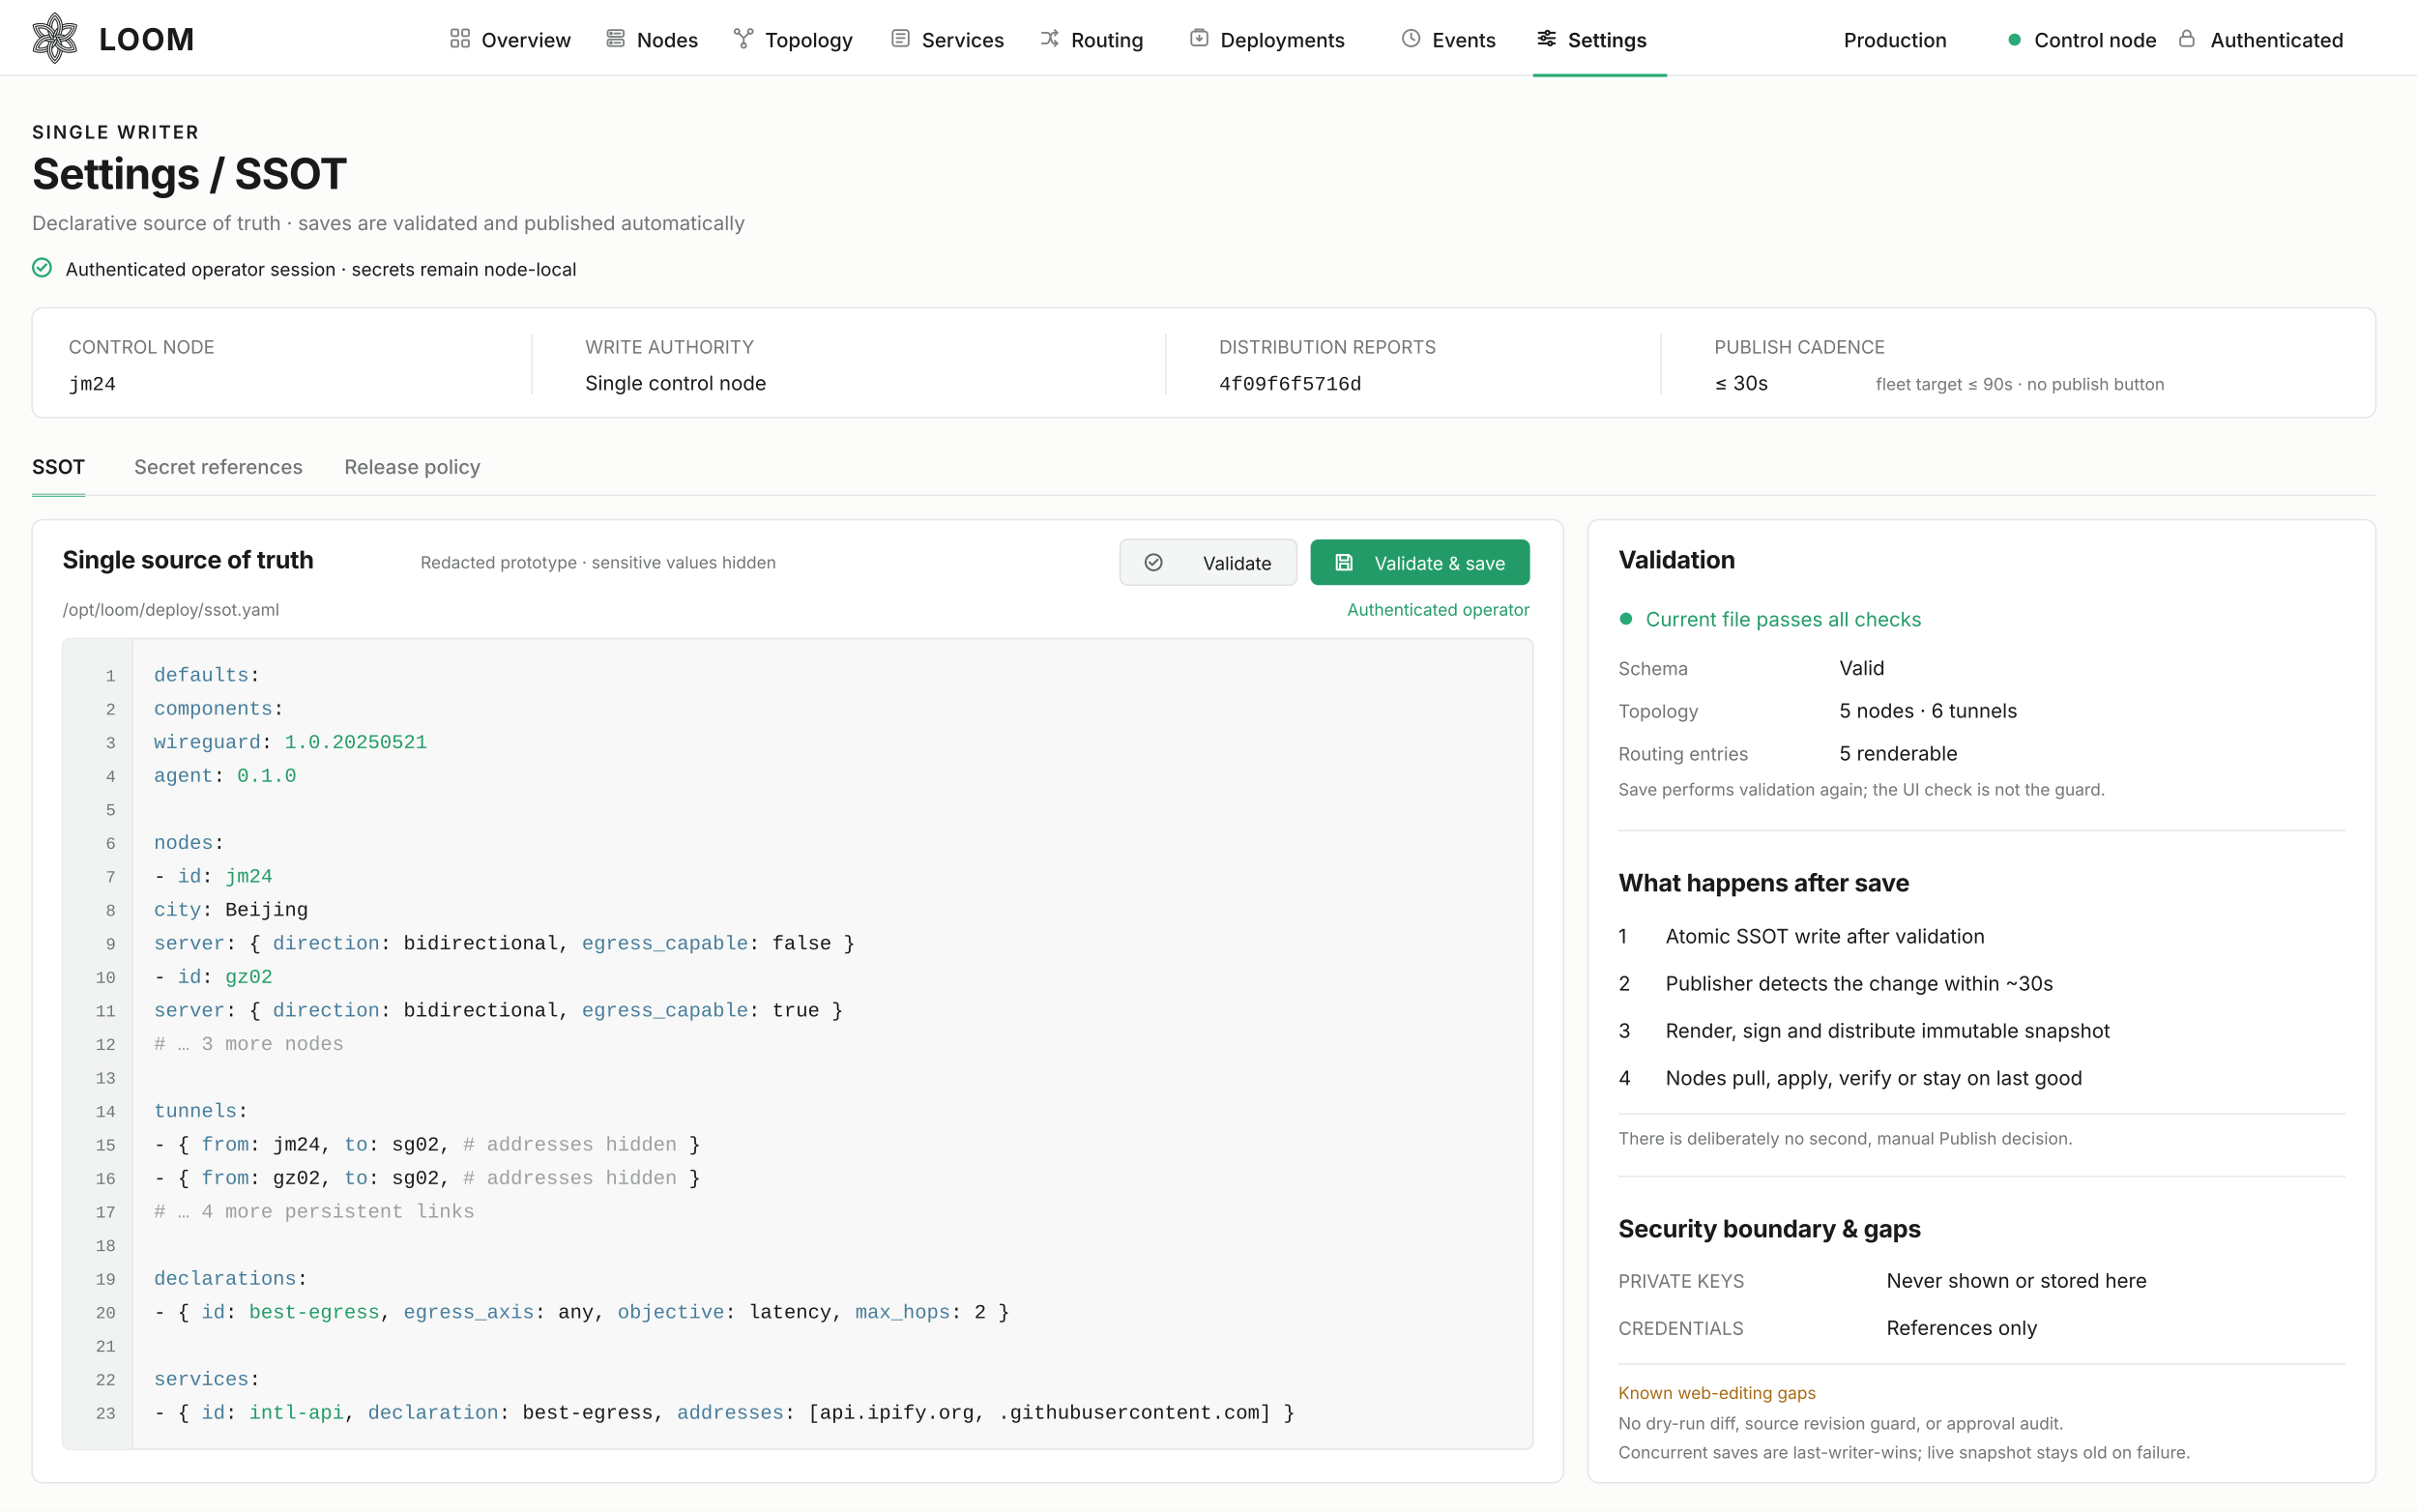
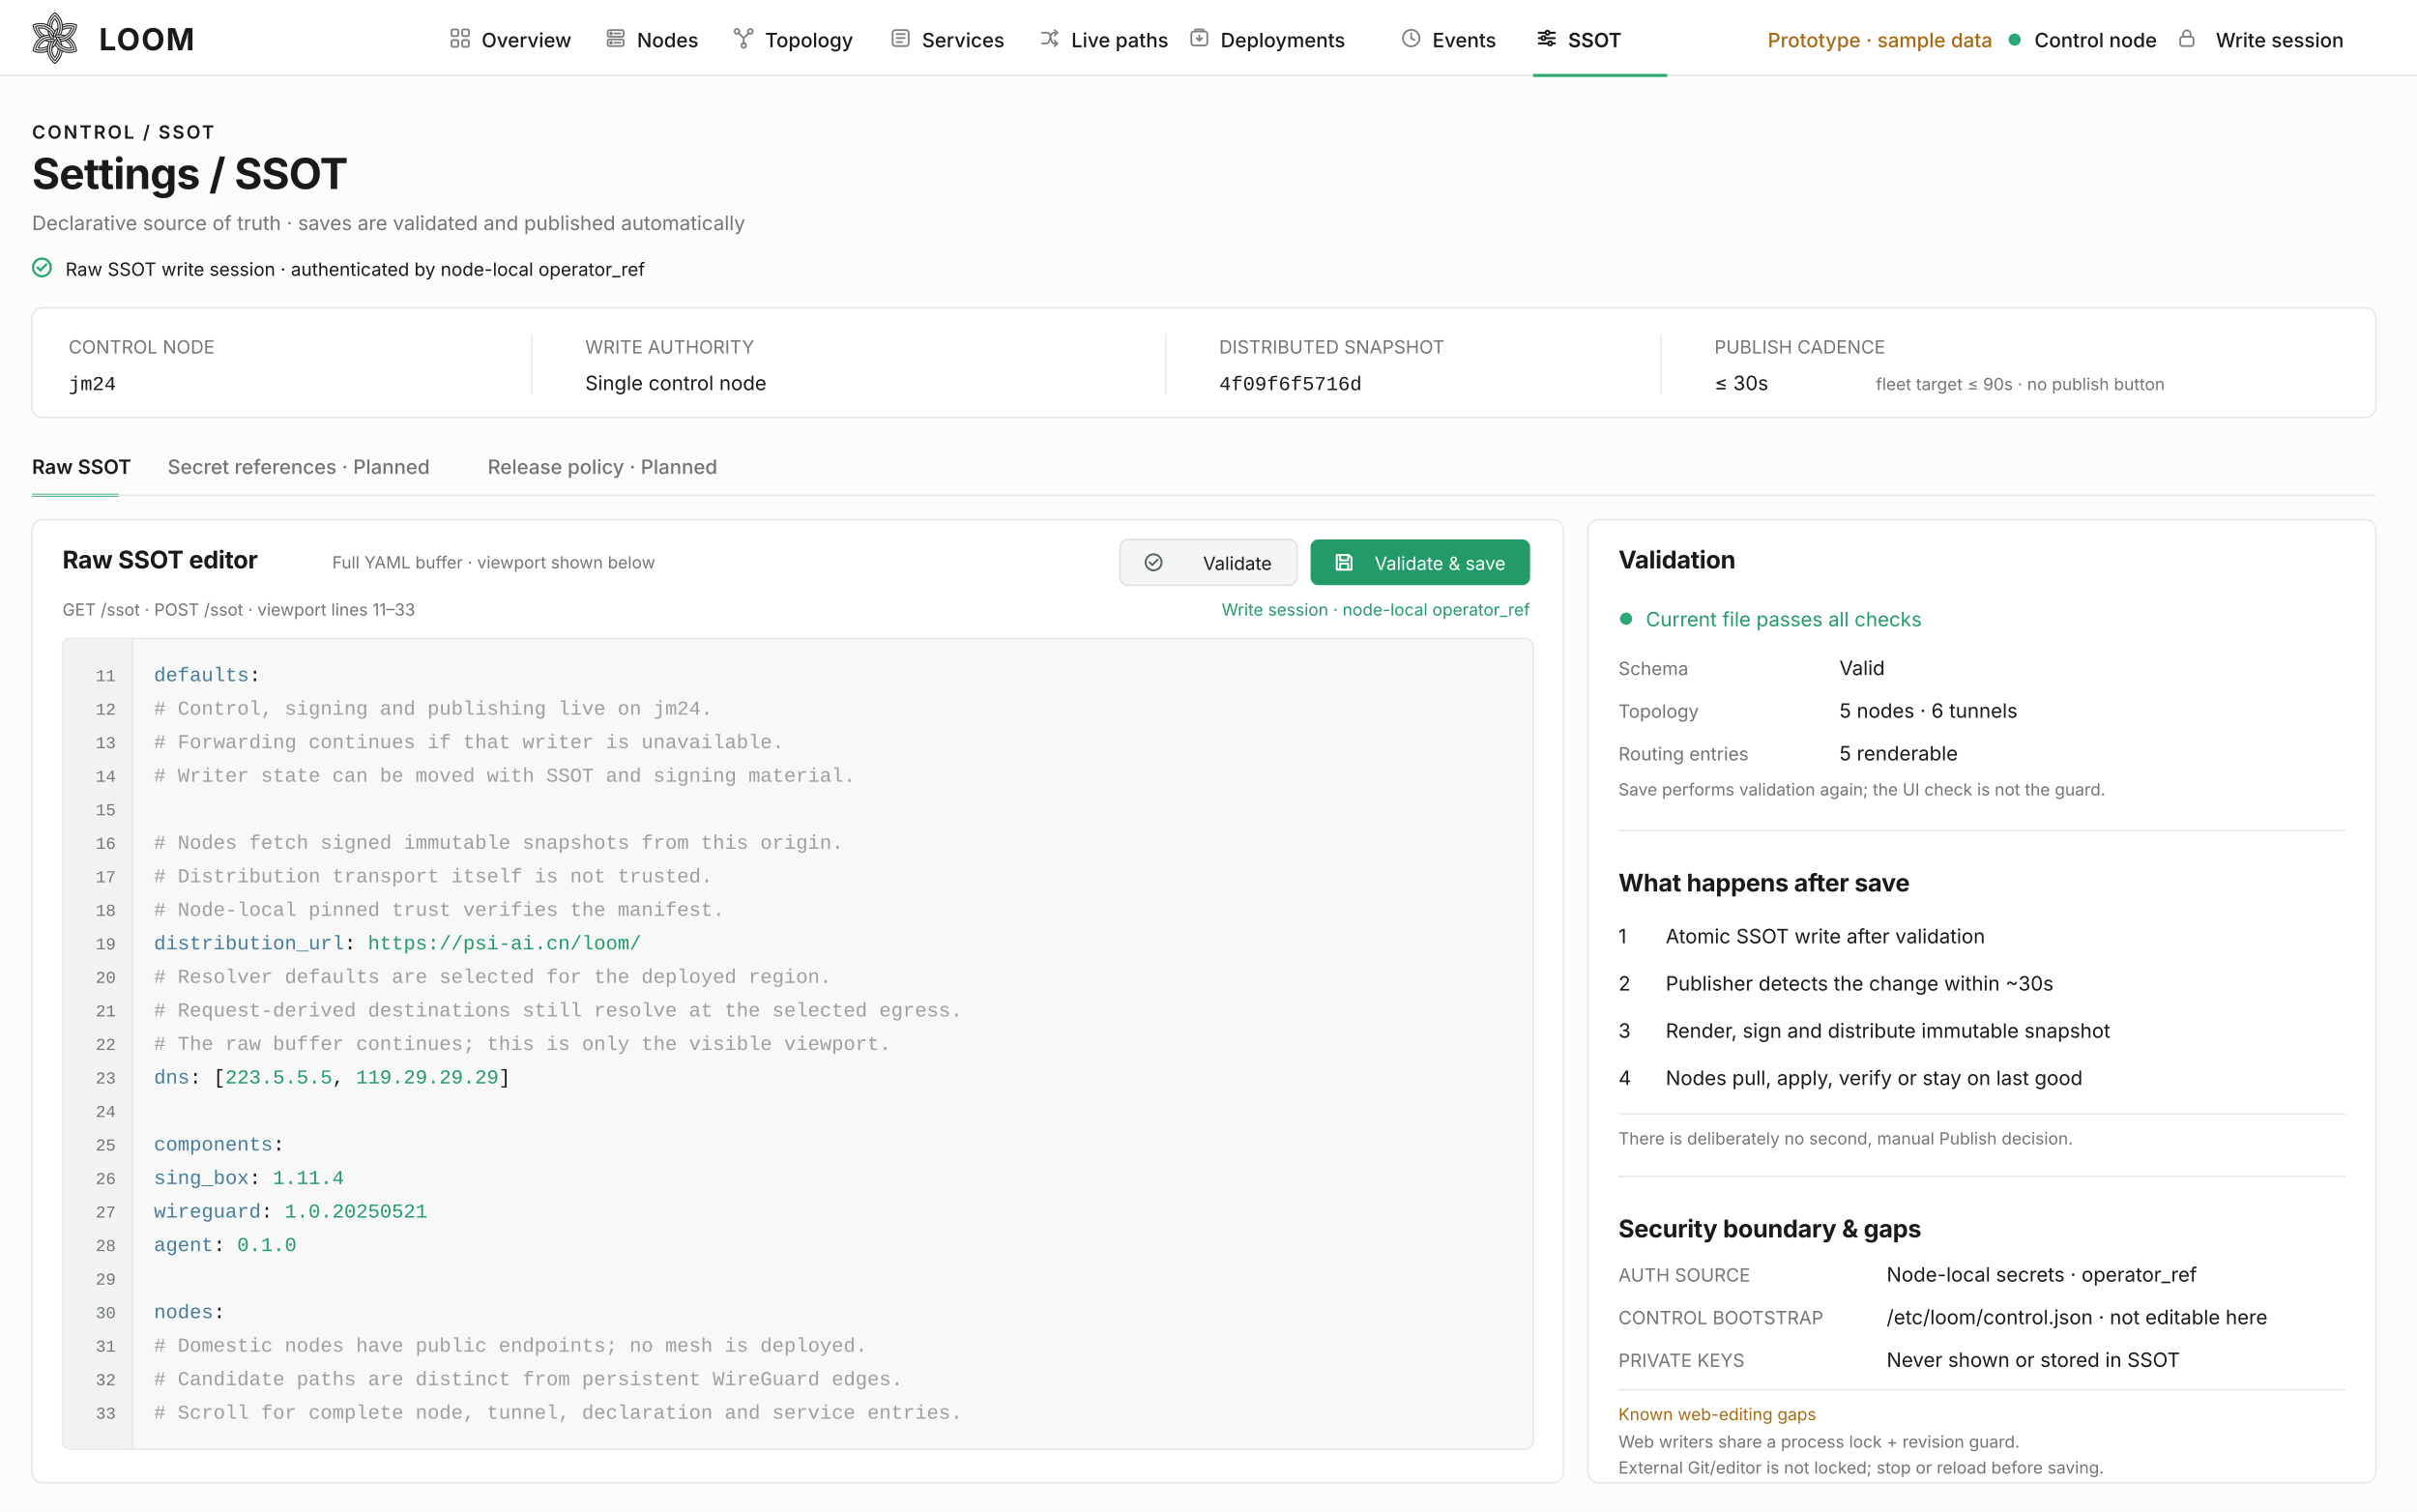
<svg xmlns="http://www.w3.org/2000/svg" width="1586" height="992" viewBox="0 0 1586 992" role="img" aria-labelledby="title description">
  <defs>
    <marker id="arrow-selected" markerWidth="7" markerHeight="7" refX="6" refY="3.5" orient="auto" markerUnits="strokeWidth">
      <path d="M0 0L7 3.5L0 7Z" fill="#2AA875" />
    </marker>
    <symbol id="icon-overview" viewBox="0 0 16 16">
      <rect x="1.5" y="1.5" width="5" height="5" rx="1" />
      <rect x="9.5" y="1.5" width="5" height="5" rx="1" />
      <rect x="1.5" y="9.5" width="5" height="5" rx="1" />
      <rect x="9.5" y="9.5" width="5" height="5" rx="1" />
    </symbol>
    <symbol id="icon-nodes" viewBox="0 0 16 16">
      <rect x="2" y="2" width="12" height="5" rx="1.4" />
      <rect x="2" y="9" width="12" height="5" rx="1.4" />
      <circle cx="4.5" cy="4.5" r=".7" />
      <circle cx="4.5" cy="11.5" r=".7" />
      <path d="M7 4.5h4.5M7 11.5h4.5" />
    </symbol>
    <symbol id="icon-topology" viewBox="0 0 16 16">
      <path d="M4.2 4.2L8 8m3.8-3.8L8 8m0 0v4.4" />
      <circle cx="3" cy="3" r="1.8" />
      <circle cx="13" cy="3" r="1.8" />
      <circle cx="8" cy="13.5" r="1.8" />
    </symbol>
    <symbol id="icon-services" viewBox="0 0 16 16">
      <rect x="2" y="2" width="12" height="12" rx="2" />
      <path d="M5 5h6M5 8h6M5 11h4" />
    </symbol>
    <symbol id="icon-traffic" viewBox="0 0 16 16">
      <path d="M2 4h4.2C9 4 8.2 12 11 12h2.5M2 12h3.5C8.4 12 7.7 4 10.7 4h2.8" />
      <path d="M11.5 2l2 2-2 2m0 4l2 2-2 2" />
    </symbol>
    <symbol id="icon-deployments" viewBox="0 0 16 16">
      <rect x="2" y="3" width="12" height="10.5" rx="2" />
      <path d="M5 3V1.5h6V3M8 6v4m-2-2 2 2 2-2" />
    </symbol>
    <symbol id="icon-events" viewBox="0 0 16 16">
      <circle cx="8" cy="8" r="6.2" />
      <path d="M8 4.5V8l2.5 1.5" />
    </symbol>
    <symbol id="icon-settings" viewBox="0 0 16 16">
      <path d="M2 4h5m3 0h4M2 8h2m3 0h7M2 12h7m3 0h2" />
      <circle cx="8.5" cy="4" r="1.5" />
      <circle cx="5.5" cy="8" r="1.5" />
      <circle cx="10.5" cy="12" r="1.5" />
    </symbol>
    <symbol id="icon-status-ok" viewBox="0 0 16 16">
      <circle cx="8" cy="8" r="6.2" />
      <path d="M5 8.1l2 2 4-4.2" />
    </symbol>
    <symbol id="icon-lock" viewBox="0 0 16 16">
      <rect x="3" y="7" width="10" height="7" rx="1.8" />
      <path d="M5.2 7V5a2.8 2.8 0 0 1 5.6 0v2" />
    </symbol>
    <symbol id="icon-refresh" viewBox="0 0 16 16">
      <path d="M13.6 5.8A6 6 0 1 0 14 9" />
      <path d="M10.8 2.7h3v3" />
    </symbol>
    <symbol id="icon-filter" viewBox="0 0 16 16">
      <path d="M2 3h12L9.5 8v4.2L6.5 14V8Z" />
    </symbol>
    <symbol id="icon-download" viewBox="0 0 16 16">
      <path d="M8 2v8m-3-3 3 3 3-3M2.5 13.5h11" />
    </symbol>
    <symbol id="icon-check" viewBox="0 0 16 16">
      <circle cx="8" cy="8" r="6" />
      <path d="M5 8l2 2 4-4" />
    </symbol>
    <symbol id="icon-save" viewBox="0 0 16 16">
      <path d="M2.5 2.5h9l2 2v9h-11Z" />
      <path d="M5 2.5v4h6v-4M5 13v-4h6v4" />
    </symbol>
    <symbol id="icon-plus" viewBox="0 0 16 16">
      <path d="M8 3v10M3 8h10" />
    </symbol>
    <symbol id="icon-search" viewBox="0 0 16 16">
      <circle cx="7" cy="7" r="4.5" />
      <path d="m10.5 10.5 3 3" />
    </symbol>
    <symbol id="icon-arrow-right" viewBox="0 0 16 16">
      <path d="M2.5 8h10M9 4.5 12.5 8 9 11.5" />
    </symbol>
    <symbol id="icon-edit" viewBox="0 0 16 16">
      <path d="M3 11.8 2.5 14l2.2-.5 8.2-8.2-1.7-1.7Z" />
      <path d="m10.3 4.5 1.7 1.7" />
    </symbol>
    <symbol id="icon-trash" viewBox="0 0 16 16">
      <path d="M3.5 4.5h9M6 4.5V2.7h4v1.8m1.5 0-.6 9h-5.8l-.6-9M6.8 7v4m2.4-4v4" />
    </symbol>
    <symbol id="icon-key" viewBox="0 0 16 16">
      <circle cx="5" cy="8" r="3" />
      <path d="M8 8h6m-2 0v2m-2-2v2" />
    </symbol>
    <symbol id="icon-copy" viewBox="0 0 16 16">
      <rect x="5" y="5" width="8" height="8" rx="1.5" />
      <path d="M3 10.5H2.5V3.5a1 1 0 0 1 1-1h7V3" />
    </symbol>
    <style>

      .ui { font-family: Inter, "Atkinson Hyperlegible Next", ui-sans-serif, system-ui, -apple-system, "Segoe UI", sans-serif; fill: #181B1A; }
      .mono { font-family: "Intel One Mono", "SFMono-Regular", Consolas, "Liberation Mono", monospace; }
      .muted { fill: #717674; }
      .faint { fill: #9BA09E; }
      .green { fill: #239B68; }
      .amber { fill: #A66A14; }
      .red { fill: #B84C4C; }
      .blue { fill: #477D9C; }
      .heading { font-size: 28px; font-weight: 700; letter-spacing: -0.45px; }
      .eyebrow { font-size: 12px; font-weight: 600; letter-spacing: 1.35px; }
      .section { font-size: 16px; font-weight: 650; letter-spacing: -0.15px; }
      .subsection { font-size: 13px; font-weight: 650; }
      .label { font-size: 13px; font-weight: 500; }
      .body { font-size: 13px; font-weight: 400; }
      .small { font-size: 12px; font-weight: 400; }
      .tiny { font-size: 11px; font-weight: 400; }
      .metric { font-size: 17px; font-weight: 650; }
      .wordmark { font-size: 20px; font-weight: 700; letter-spacing: 0.8px; }
      .nav { font-size: 13px; font-weight: 450; }
      .nav-icon { fill: none; stroke: #7D8280; stroke-width: 1.35; stroke-linecap: round; stroke-linejoin: round; }
      .nav-icon-active { fill: none; stroke: #181B1A; stroke-width: 1.5; stroke-linecap: round; stroke-linejoin: round; }
      .status-icon { fill: none; stroke: #2AA875; stroke-width: 1.6; stroke-linecap: round; stroke-linejoin: round; }
      .action-icon { fill: none; stroke: #5B6166; stroke-width: 1.45; stroke-linecap: round; stroke-linejoin: round; }
      .panel { fill: #FFFFFF; stroke: #E4E7E5; stroke-width: 1; }
      .panel-soft { fill: #F8F9F8; stroke: #E4E7E5; stroke-width: 1; }
      .rule { stroke: #E6E9E7; stroke-width: 1; }
      .rule-dark { stroke: #CBD0CD; stroke-width: 1; }
      .status-dot { fill: #2AA875; }
      .quiet-dot { fill: #72C69F; }
      .warn-dot { fill: #D79B3B; }
      .bad-dot { fill: #C65A5A; }
      .neutral-dot { fill: #A5AAA8; }
      .wg { fill: none; stroke: #A5AAA8; stroke-width: 1.25; stroke-linecap: round; }
      .candidate { fill: none; stroke: #B9BEBC; stroke-width: 1.35; stroke-dasharray: 5 6; stroke-linecap: round; }
      .selected { fill: none; stroke: #2AA875; stroke-width: 2; stroke-linecap: round; stroke-linejoin: round; marker-end: url(#arrow-selected); }
      .chip { fill: #F4F6F5; stroke: #DEE2DF; stroke-width: 1; }
      .chip-green { fill: #EEF8F3; stroke: #B9DEC9; stroke-width: 1; }
      .chip-amber { fill: #FFF8EB; stroke: #E7D3AB; stroke-width: 1; }
      .button { fill: #181B1A; }
      .button-green { fill: #239B68; }
      .button-disabled { fill: #EFF1F0; stroke: #DDE1DF; stroke-width: 1; }
      .code-bg { fill: #F7F8F7; stroke: #E4E7E5; stroke-width: 1; }
      .timeline { fill: none; stroke: #CBD0CD; stroke-width: 1.3; }
      .timeline-ok { fill: none; stroke: #2AA875; stroke-width: 1.7; }
      .stage-line { stroke: #2AA875; stroke-width: 1.5; }
      .route-dot { fill: #239B68; }
      .node-name { font-size: 14px; font-weight: 650; }

    </style>
  </defs>
  <rect width="1586" height="992" fill="#FCFCFB" />
  <rect x="0" y="0" width="1586" height="50" fill="#FFFFFF" />
  <line class="rule" x1="0" y1="49.5" x2="1586" y2="49.5" />
  <svg x="18" y="7" width="36" height="36" viewBox="127 112 1000 1000" preserveAspectRatio="xMidYMid meet" aria-label="Loom">
    <g transform="translate(0,1254) scale(1,-1)">
      <path d="M616 1108 c-67 -49 -118 -133 -129 -209 0 -6 0 -6 -14 -1 -75 27 -166 24 -239 -6 -13 -5 -14 -7 -11 -29 12 -80 53 -155 115 -211 l9 -8 -6 -5 c-61 -53 -100 -121 -114 -200 -5 -31 -5 -38 4 -42 57 -26 138 -34 203 -20 13 2 22 5 39 10 14 5 14 5 15 -2 9 -70 60 -155 121 -204 17 -15 18 -15 34 -2 47 37 87 93 107 151 7 20 16 52 16 60 0 4 1 4 12 0 72 -28 158 -27 236 3 17 6 17 7 15 27 -8 79 -49 159 -111 215 l-9 9 10 9 c61 53 105 139 114 219 2 15 1 16 -28 26 -75 25 -156 25 -227 -2 -4 -1 -8 -2 -8 -2 -1 0 -2 7 -3 15 -15 81 -60 152 -126 198 -12 9 -14 9 -25 1z M639 1084 c105 -82 142 -225 92 -356 -7 -18 -7 -17 -16 -17 -4 0 -8 1 -8 1 -1 1 1 7 4 15 32 78 30 170 -5 243 -16 35 -40 66 -68 88 -9 8 -11 8 -20 0 -47 -39 -82 -103 -93 -169 -1 -7 -2 -12 -2 -13 -1 0 -17 8 -17 9 -1 1 4 27 7 40 13 44 37 89 68 124 15 16 44 43 47 43 0 0 5 -3 11 -8z M638 1031 c77 -72 98 -200 50 -307 -3 -8 -5 -11 -7 -12 -2 -1 -17 -1 -18 0 -1 0 2 6 5 12 44 94 31 213 -31 278 -10 11 -12 10 -29 -12 -26 -36 -44 -83 -47 -128 0 -6 -1 -11 -1 -11 -1 0 -6 4 -16 11 -4 3 2 39 12 67 13 41 41 84 68 108 4 4 3 4 14 -6z M635 973 c24 -33 37 -74 40 -124 l0 -15 -10 -10 c-11 -11 -23 -25 -32 -38 -6 -8 -5 -9 -13 3 -9 13 -19 24 -30 36 l-10 10 0 13 c3 48 18 94 42 128 6 7 6 7 13 -3z M413 893 c79 -13 148 -56 193 -118 12 -17 11 -15 6 -26 -3 -6 -5 -10 -5 -10 0 0 -4 6 -9 13 -66 103 -190 147 -314 114 -20 -6 -21 -6 -14 -34 15 -60 54 -120 102 -158 9 -8 9 -7 0 -12 -9 -6 -8 -6 -18 2 -57 48 -97 120 -110 196 -2 14 -3 13 7 16 22 9 53 16 85 19 13 2 61 0 77 -2z M923 895 c30 -3 83 -16 89 -22 2 -2 -7 -43 -14 -64 -34 -100 -109 -176 -200 -203 -23 -7 -59 -13 -61 -11 -2 2 -8 16 -8 16 0 1 7 2 16 2 74 9 136 45 185 108 27 35 49 81 57 120 4 17 3 19 -13 24 -62 19 -135 15 -193 -9 -9 -4 -9 -5 -9 7 l0 10 9 3 c25 10 56 17 83 19 9 1 50 1 59 0z M400 854 c70 -9 134 -47 176 -104 7 -11 21 -34 21 -36 0 -2 -6 -24 -7 -25 0 -1 -4 5 -8 13 -38 76 -106 124 -190 134 -14 2 -49 1 -62 -1 -16 -3 -18 -5 -12 -21 14 -42 48 -88 87 -117 7 -5 13 -10 13 -10 0 -1 -17 -9 -18 -9 -5 0 -42 35 -56 52 -24 29 -46 72 -54 105 -3 11 -3 10 11 14 30 8 67 10 99 5z M926 854 c13 -1 39 -7 40 -9 2 -2 -8 -34 -17 -55 -43 -93 -125 -152 -220 -158 l-11 0 -6 9 c-3 5 -5 9 -5 9 0 1 8 1 18 1 56 0 107 23 153 69 29 29 59 79 63 104 1 10 -11 13 -53 12 -42 0 -71 -6 -107 -24 -12 -6 -11 -6 -10 5 1 4 1 9 1 10 0 3 1 3 13 8 45 19 93 26 141 19z M391 816 c30 -3 68 -16 91 -32 l6 -3 4 -15 c4 -16 10 -34 16 -47 4 -11 4 -11 -3 -11 -12 -2 -37 -6 -48 -9 -16 -4 -14 -4 -26 4 -38 25 -67 57 -86 96 -7 15 -7 16 0 17 10 1 36 1 46 0z M914 816 c3 -2 2 -5 -4 -18 -19 -39 -53 -75 -89 -97 l-8 -5 -11 3 c-15 4 -33 8 -45 9 -6 1 -11 2 -11 2 -1 0 1 7 4 14 6 17 12 36 15 48 l1 9 9 5 c27 15 55 25 85 30 10 1 51 1 54 0z M669 789 c-4 -19 -7 -27 -14 -39 -10 -18 -20 -39 -29 -64 -1 -4 -2 -5 -10 -9 -9 -5 -9 -5 -5 11 10 40 28 75 51 103 10 12 10 12 7 -2z M529 746 c14 -16 17 -20 25 -37 8 -17 22 -42 30 -54 5 -9 6 -24 1 -26 -7 -2 -13 5 -35 46 -15 28 -35 75 -35 83 0 2 7 -4 14 -12z M721 691 c25 -1 43 -3 61 -8 4 0 2 -2 -8 -5 -19 -6 -28 -7 -48 -6 -12 1 -29 1 -46 1 -36 -1 -37 -1 -33 11 2 7 1 6 24 7 12 0 23 1 26 1 2 0 13 0 24 -1z M525 681 c5 -10 5 -10 -7 -10 -120 -9 -223 -101 -248 -221 -4 -22 -4 -23 11 -28 61 -19 132 -16 192 7 5 2 9 3 10 3 0 0 0 -5 0 -10 l1 -9 -9 -4 c-62 -24 -145 -25 -216 -1 -17 5 -16 4 -14 15 15 104 74 190 160 235 34 17 63 25 108 30 8 1 7 2 12 -7z M638 655 l9 -4 0 -10 c1 -13 2 -12 -10 -19 l-9 -6 -10 6 -9 6 -1 11 0 11 9 5 c12 6 11 6 21 0z M683 651 c0 -1 6 -10 12 -21 18 -30 29 -54 39 -82 6 -19 6 -19 -4 -9 -16 16 -22 25 -30 42 -7 14 -25 48 -30 54 -2 3 -3 15 -1 16 1 2 13 1 14 0z M546 642 c3 -5 5 -9 5 -9 0 -1 -7 -1 -16 -1 -94 0 -185 -66 -216 -155 -7 -22 -6 -23 23 -27 44 -5 89 3 131 21 7 3 13 6 13 6 0 -1 -1 -5 -1 -11 l-1 -11 -11 -5 c-53 -22 -115 -26 -174 -12 -11 3 -10 3 -9 10 8 39 30 82 58 115 44 53 119 88 184 88 l9 0 5 -9z M902 622 c45 -39 79 -92 96 -151 5 -19 10 -43 10 -51 l1 -7 -14 -5 c-89 -30 -180 -22 -253 22 -40 25 -68 49 -93 83 l-7 10 4 7 c7 13 6 12 12 3 73 -104 198 -148 317 -110 12 4 13 4 8 27 -9 42 -31 88 -59 123 -8 10 -33 35 -42 41 -6 5 -6 5 2 11 9 6 8 6 18 -3z M542 610 c10 -1 27 -1 38 -1 l20 0 8 -5 c4 -2 8 -4 8 -5 0 0 -1 -2 -2 -4 l-1 -4 -43 0 c-45 1 -55 2 -81 7 -8 1 -14 3 -15 3 0 1 15 6 27 8 15 3 15 3 20 2 2 0 11 0 21 -1z M661 609 c5 -9 -53 -107 -73 -125 -3 -3 -3 0 1 14 4 17 8 26 14 37 12 18 31 52 34 60 1 2 4 5 11 10 11 7 11 7 13 4z M863 604 c48 -36 83 -90 98 -148 2 -7 3 -14 3 -14 -1 -1 -5 -3 -11 -4 -90 -23 -180 3 -247 69 -17 18 -42 51 -42 56 0 2 9 20 10 20 0 0 3 -4 5 -8 36 -66 102 -112 177 -124 12 -2 51 -2 64 0 19 4 21 5 17 17 -15 50 -55 103 -97 128 -1 1 -2 2 -2 2 0 1 17 10 19 10 0 0 3 -2 6 -4z M458 585 c12 -4 37 -9 48 -11 8 0 7 0 3 -10 -5 -13 -13 -36 -16 -49 -3 -13 -2 -12 -19 -21 -38 -19 -72 -26 -112 -25 -22 1 -23 1 -23 5 3 13 23 45 41 67 16 18 58 49 64 48 1 -1 7 -2 14 -4z M824 583 c35 -22 63 -53 81 -89 6 -12 11 -22 10 -23 -4 -3 -47 -2 -68 2 -26 5 -69 24 -82 35 0 1 -2 8 -4 17 -2 9 -6 23 -10 32 -6 19 -6 18 1 19 14 1 57 11 59 13 1 1 4 0 13 -6z M553 570 c1 -1 1 -2 -2 -7 -11 -21 -21 -55 -26 -82 -15 -86 17 -180 82 -245 20 -20 19 -20 40 0 44 45 71 101 82 165 1 6 2 11 2 11 0 1 4 -1 9 -4 l8 -4 0 -5 c-11 -74 -51 -146 -110 -198 -12 -10 -10 -10 -21 -1 -77 65 -122 167 -113 259 3 34 14 74 26 103 l4 9 9 0 c5 0 9 0 10 -1z M597 570 c0 -1 -4 -9 -8 -18 -43 -88 -35 -184 20 -258 15 -20 17 -21 27 -10 30 33 52 90 57 145 0 11 0 11 10 3 10 -7 9 -6 7 -19 -7 -62 -34 -117 -76 -161 l-7 -7 -8 8 c-51 50 -82 131 -77 200 3 35 12 70 28 103 l7 14 10 0 c5 0 10 0 10 0z M639 493 c5 -6 14 -17 22 -24 l13 -14 0 -8 c0 -44 -14 -93 -38 -130 -9 -14 -9 -14 -13 -8 -26 35 -42 84 -42 127 l0 11 12 12 c11 12 22 25 31 38 3 4 6 7 6 7 0 0 4 -5 9 -11z" fill="#252927" fill-rule="evenodd" clip-rule="evenodd" />
    </g>
  </svg>
  <text class="ui wordmark" x="65" y="33">LOOM</text>
  <g class="ui nav">
    <use href="#icon-overview" x="295" y="18" width="14" height="14" class="nav-icon" />
    <text x="316" y="31">Overview</text>
    <use href="#icon-nodes" x="397" y="18" width="14" height="14" class="nav-icon" />
    <text x="418" y="31">Nodes</text>
    <use href="#icon-topology" x="481" y="18" width="14" height="14" class="nav-icon" />
    <text x="502" y="31">Topology</text>
    <use href="#icon-services" x="584" y="18" width="14" height="14" class="nav-icon" />
    <text x="605" y="31">Services</text>
    <use href="#icon-traffic" x="682" y="18" width="14" height="14" class="nav-icon" />
-     <text x="703" y="31">Routing</text>
+     <text x="703" y="31">Live paths</text>
    <use href="#icon-deployments" x="780" y="18" width="14" height="14" class="nav-icon" />
    <text x="801" y="31">Deployments</text>
    <use href="#icon-events" x="919" y="18" width="14" height="14" class="nav-icon" />
    <text x="940" y="31">Events</text>
    <use href="#icon-settings" x="1008" y="18" width="14" height="14" class="nav-icon-active" />
-     <text x="1029" y="31" font-weight="600">Settings</text>
+     <text x="1029" y="31" font-weight="600">SSOT</text>
  </g>
  <line x1="1006" y1="49.5" x2="1094" y2="49.5" stroke="#2AA875" stroke-width="2" />
  <g class="ui nav">
-     <text x="1210" y="31">Production</text>
+     <text class="amber" x="1160" y="31">Prototype · sample data</text>
    <circle class="status-dot" cx="1322" cy="26" r="4" />
    <text x="1335" y="31">Control node</text>
    <use href="#icon-lock" x="1428" y="18" width="14" height="14" class="nav-icon" />
-     <text x="1538" y="31" text-anchor="end">Authenticated</text>
-   </g>
-   <g class="ui">
-     <text class="eyebrow" x="21" y="91">SINGLE WRITER</text>
+     <text x="1538" y="31" text-anchor="end">Write session</text>
+   </g>
+   <g class="ui">
+     <text class="eyebrow" x="21" y="91">CONTROL / SSOT</text>
    <text class="heading" x="21" y="124">Settings / SSOT</text>
    <text class="body muted" x="21" y="151">Declarative source of truth · saves are validated and published automatically</text>
    <use href="#icon-status-ok" x="20" y="168" width="15" height="15" class="status-icon" />
-     <text class="small" x="43" y="181">Authenticated operator session · secrets remain node-local</text>
+     <text class="small" x="43" y="181">Raw SSOT write session · authenticated by node-local operator_ref</text>
  </g>
  <rect class="panel" x="21" y="202" width="1538" height="72" rx="7" />
  <g class="ui">
    <text class="small muted" x="45" y="232">CONTROL NODE</text>
    <text class="body mono" x="45" y="256">jm24</text>
    <text class="small muted" x="384" y="232">WRITE AUTHORITY</text>
    <text class="body" x="384" y="256">Single control node</text>
-     <text class="small muted" x="800" y="232">DISTRIBUTION REPORTS</text>
+     <text class="small muted" x="800" y="232">DISTRIBUTED SNAPSHOT</text>
    <text class="body mono" x="800" y="256">4f09f6f5716d</text>
    <text class="small muted" x="1125" y="232">PUBLISH CADENCE</text>
    <text class="body" x="1125" y="256">≤ 30s</text>
    <text class="tiny muted" x="1231" y="256">fleet target ≤ 90s · no publish button</text>
  </g>
  <line class="rule" x1="349" y1="219" x2="349" y2="259" />
  <line class="rule" x1="765" y1="219" x2="765" y2="259" />
  <line class="rule" x1="1090" y1="219" x2="1090" y2="259" />
  <g class="ui nav">
-     <text x="21" y="311" font-weight="600">SSOT</text>
-     <text class="muted" x="88" y="311">Secret references</text>
-     <text class="muted" x="226" y="311">Release policy</text>
-   </g>
-   <line x1="21" y1="325" x2="56" y2="325" stroke="#2AA875" stroke-width="2" />
+     <text x="21" y="311" font-weight="600">Raw SSOT</text>
+     <text class="muted" x="110" y="311">Secret references · Planned</text>
+     <text class="muted" x="320" y="311">Release policy · Planned</text>
+   </g>
+   <line x1="21" y1="325" x2="78" y2="325" stroke="#2AA875" stroke-width="2" />
  <line class="rule" x1="21" y1="325" x2="1559" y2="325" />
  <rect class="panel" x="21" y="341" width="1005" height="632" rx="7" />
  <g class="ui">
-     <text class="section" x="41" y="373">Single source of truth</text>
-     <text class="tiny muted" x="276" y="373">Redacted prototype · sensitive values hidden</text>
+     <text class="section" x="41" y="373">Raw SSOT editor</text>
+     <text class="tiny muted" x="218" y="373">Full YAML buffer · viewport shown below</text>
    <rect class="chip" x="735" y="354" width="116" height="30" rx="5" />
    <use href="#icon-check" x="750" y="362" width="14" height="14" class="action-icon" />
    <text class="small" x="812" y="374" text-anchor="middle">Validate</text>
    <rect class="button-green" x="860" y="354" width="144" height="30" rx="5" />
    <use href="#icon-save" x="875" y="362" width="14" height="14" class="action-icon" style="stroke:#FFFFFF" />
    <text class="small" x="945" y="374" text-anchor="middle" fill="#FFFFFF">Validate &amp; save</text>
-     <text class="tiny muted" x="41" y="404">/opt/loom/deploy/ssot.yaml</text>
-     <text class="tiny green" x="1004" y="404" text-anchor="end">Authenticated operator</text>
+     <text class="tiny muted" x="41" y="404">GET /ssot · POST /ssot · viewport lines 11–33</text>
+     <text class="tiny green" x="1004" y="404" text-anchor="end">Write session · node-local operator_ref</text>
  </g>
  <rect class="code-bg" x="41" y="419" width="965" height="532" rx="5" />
  <rect x="41" y="419" width="46" height="532" rx="5" fill="#F1F3F2" />
  <line class="rule" x1="87" y1="419" x2="87" y2="951" />
  <g class="ui tiny mono muted" text-anchor="end">
-     <text x="76" y="447">1</text>
-     <text x="76" y="469">2</text>
-     <text x="76" y="491">3</text>
-     <text x="76" y="513">4</text>
-     <text x="76" y="535">5</text>
-     <text x="76" y="557">6</text>
-     <text x="76" y="579">7</text>
-     <text x="76" y="601">8</text>
-     <text x="76" y="623">9</text>
-     <text x="76" y="645">10</text>
-     <text x="76" y="667">11</text>
-     <text x="76" y="689">12</text>
-     <text x="76" y="711">13</text>
-     <text x="76" y="733">14</text>
-     <text x="76" y="755">15</text>
-     <text x="76" y="777">16</text>
-     <text x="76" y="799">17</text>
-     <text x="76" y="821">18</text>
-     <text x="76" y="843">19</text>
-     <text x="76" y="865">20</text>
-     <text x="76" y="887">21</text>
-     <text x="76" y="909">22</text>
-     <text x="76" y="931">23</text>
+     <text x="76" y="447">11</text>
+     <text x="76" y="469">12</text>
+     <text x="76" y="491">13</text>
+     <text x="76" y="513">14</text>
+     <text x="76" y="535">15</text>
+     <text x="76" y="557">16</text>
+     <text x="76" y="579">17</text>
+     <text x="76" y="601">18</text>
+     <text x="76" y="623">19</text>
+     <text x="76" y="645">20</text>
+     <text x="76" y="667">21</text>
+     <text x="76" y="689">22</text>
+     <text x="76" y="711">23</text>
+     <text x="76" y="733">24</text>
+     <text x="76" y="755">25</text>
+     <text x="76" y="777">26</text>
+     <text x="76" y="799">27</text>
+     <text x="76" y="821">28</text>
+     <text x="76" y="843">29</text>
+     <text x="76" y="865">30</text>
+     <text x="76" y="887">31</text>
+     <text x="76" y="909">32</text>
+     <text x="76" y="931">33</text>
  </g>
  <g class="ui body mono">
    <text x="101" y="447">
      <tspan class="blue">defaults</tspan>:</text>
    <text x="101" y="469">
-       <tspan class="blue">components</tspan>:</text>
+       <tspan class="faint"># Control, signing and publishing live on jm24.</tspan>
+     </text>
    <text x="101" y="491">
-       <tspan class="blue">wireguard</tspan>: <tspan class="green">1.0.20250521</tspan>
+       <tspan class="faint"># Forwarding continues if that writer is unavailable.</tspan>
    </text>
    <text x="101" y="513">
-       <tspan class="blue">agent</tspan>: <tspan class="green">0.1.0</tspan>
+       <tspan class="faint"># Writer state can be moved with SSOT and signing material.</tspan>
    </text>
    <text x="101" y="535"> </text>
    <text x="101" y="557">
+       <tspan class="faint"># Nodes fetch signed immutable snapshots from this origin.</tspan>
+     </text>
+     <text x="101" y="579">
+       <tspan class="faint"># Distribution transport itself is not trusted.</tspan>
+     </text>
+     <text x="101" y="601">
+       <tspan class="faint"># Node-local pinned trust verifies the manifest.</tspan>
+     </text>
+     <text x="101" y="623">
+       <tspan class="blue">distribution_url</tspan>: <tspan class="green">https://psi-ai.cn/loom/</tspan>
+     </text>
+     <text x="101" y="645">
+       <tspan class="faint"># Resolver defaults are selected for the deployed region.</tspan>
+     </text>
+     <text x="101" y="667">
+       <tspan class="faint"># Request-derived destinations still resolve at the selected egress.</tspan>
+     </text>
+     <text x="101" y="689">
+       <tspan class="faint"># The raw buffer continues; this is only the visible viewport.</tspan>
+     </text>
+     <text x="101" y="711">
+       <tspan class="blue">dns</tspan>: [<tspan class="green">223.5.5.5</tspan>, <tspan class="green">119.29.29.29</tspan>]</text>
+     <text x="101" y="733"> </text>
+     <text x="101" y="755">
+       <tspan class="blue">components</tspan>:</text>
+     <text x="101" y="777">
+       <tspan class="blue">sing_box</tspan>: <tspan class="green">1.11.4</tspan>
+     </text>
+     <text x="101" y="799">
+       <tspan class="blue">wireguard</tspan>: <tspan class="green">1.0.20250521</tspan>
+     </text>
+     <text x="101" y="821">
+       <tspan class="blue">agent</tspan>: <tspan class="green">0.1.0</tspan>
+     </text>
+     <text x="101" y="843"> </text>
+     <text x="101" y="865">
      <tspan class="blue">nodes</tspan>:</text>
-     <text x="101" y="579">  - <tspan class="blue">id</tspan>: <tspan class="green">jm24</tspan>
-     </text>
-     <text x="101" y="601">
-       <tspan class="blue">city</tspan>: Beijing</text>
-     <text x="101" y="623">
-       <tspan class="blue">server</tspan>: { <tspan class="blue">direction</tspan>: bidirectional, <tspan class="blue">egress_capable</tspan>: false }</text>
-     <text x="101" y="645">  - <tspan class="blue">id</tspan>: <tspan class="green">gz02</tspan>
-     </text>
-     <text x="101" y="667">
-       <tspan class="blue">server</tspan>: { <tspan class="blue">direction</tspan>: bidirectional, <tspan class="blue">egress_capable</tspan>: true }</text>
-     <text x="101" y="689">
-       <tspan class="faint"># … 3 more nodes</tspan>
-     </text>
-     <text x="101" y="711"> </text>
-     <text x="101" y="733">
-       <tspan class="blue">tunnels</tspan>:</text>
-     <text x="101" y="755">  - { <tspan class="blue">from</tspan>: jm24, <tspan class="blue">to</tspan>: sg02, <tspan class="faint"># addresses hidden</tspan> }</text>
-     <text x="101" y="777">  - { <tspan class="blue">from</tspan>: gz02, <tspan class="blue">to</tspan>: sg02, <tspan class="faint"># addresses hidden</tspan> }</text>
-     <text x="101" y="799">
-       <tspan class="faint"># … 4 more persistent links</tspan>
-     </text>
-     <text x="101" y="821"> </text>
-     <text x="101" y="843">
-       <tspan class="blue">declarations</tspan>:</text>
-     <text x="101" y="865">  - { <tspan class="blue">id</tspan>: <tspan class="green">best-egress</tspan>, <tspan class="blue">egress_axis</tspan>: any, <tspan class="blue">objective</tspan>: latency, <tspan class="blue">max_hops</tspan>: 2 }</text>
-     <text x="101" y="887"> </text>
+     <text x="101" y="887">
+       <tspan class="faint"># Domestic nodes have public endpoints; no mesh is deployed.</tspan>
+     </text>
    <text x="101" y="909">
-       <tspan class="blue">services</tspan>:</text>
-     <text x="101" y="931">  - { <tspan class="blue">id</tspan>: <tspan class="green">intl-api</tspan>, <tspan class="blue">declaration</tspan>: best-egress, <tspan class="blue">addresses</tspan>: [api.ipify.org, .githubusercontent.com] }</text>
+       <tspan class="faint"># Candidate paths are distinct from persistent WireGuard edges.</tspan>
+     </text>
+     <text x="101" y="931">
+       <tspan class="faint"># Scroll for complete node, tunnel, declaration and service entries.</tspan>
+     </text>
  </g>
  <rect class="panel" x="1042" y="341" width="517" height="632" rx="7" />
  <g class="ui">
    <text class="section" x="1062" y="373">Validation</text>
    <circle class="status-dot" cx="1067" cy="406" r="4" />
    <text class="body green" x="1080" y="411">Current file passes all checks</text>
    <text class="small muted" x="1062" y="443">Schema</text>
    <text class="body" x="1207" y="443">Valid</text>
    <text class="small muted" x="1062" y="471">Topology</text>
    <text class="body" x="1207" y="471">5 nodes · 6 tunnels</text>
    <text class="small muted" x="1062" y="499">Routing entries</text>
    <text class="body" x="1207" y="499">5 renderable</text>
    <text class="tiny muted" x="1062" y="522">Save performs validation again; the UI check is not the guard.</text>
  </g>
  <line class="rule" x1="1062" y1="545" x2="1539" y2="545" />
  <g class="ui">
    <text class="section" x="1062" y="585">What happens after save</text>
    <text class="body" x="1062" y="619">1</text>
    <text class="body" x="1093" y="619">Atomic SSOT write after validation</text>
    <text class="body" x="1062" y="650">2</text>
    <text class="body" x="1093" y="650">Publisher detects the change within ~30s</text>
    <text class="body" x="1062" y="681">3</text>
    <text class="body" x="1093" y="681">Render, sign and distribute immutable snapshot</text>
    <text class="body" x="1062" y="712">4</text>
    <text class="body" x="1093" y="712">Nodes pull, apply, verify or stay on last good</text>
    <line class="rule" x1="1062" y1="731" x2="1539" y2="731" />
    <text class="tiny muted" x="1062" y="751">There is deliberately no second, manual Publish decision.</text>
  </g>
  <line class="rule" x1="1062" y1="772" x2="1539" y2="772" />
  <g class="ui">
    <text class="section" x="1062" y="812">Security boundary &amp; gaps</text>
-     <text class="small muted" x="1062" y="845">PRIVATE KEYS</text>
-     <text class="body" x="1238" y="845">Never shown or stored here</text>
-     <text class="small muted" x="1062" y="876">CREDENTIALS</text>
-     <text class="body" x="1238" y="876">References only</text>
-     <line class="rule" x1="1062" y1="895" x2="1539" y2="895" />
-     <text class="tiny amber" x="1062" y="918">Known web-editing gaps</text>
-     <text class="tiny muted" x="1062" y="938">No dry-run diff, source revision guard, or approval audit.</text>
-     <text class="tiny muted" x="1062" y="957">Concurrent saves are last-writer-wins; live snapshot stays old on failure.</text>
+     <text class="small muted" x="1062" y="841">AUTH SOURCE</text>
+     <text class="body" x="1238" y="841">Node-local secrets · operator_ref</text>
+     <text class="small muted" x="1062" y="869">CONTROL BOOTSTRAP</text>
+     <text class="body" x="1238" y="869">/etc/loom/control.json · not editable here</text>
+     <text class="small muted" x="1062" y="897">PRIVATE KEYS</text>
+     <text class="body" x="1238" y="897">Never shown or stored in SSOT</text>
+     <line class="rule" x1="1062" y1="912" x2="1539" y2="912" />
+     <text class="tiny amber" x="1062" y="932">Known web-editing gaps</text>
+     <text class="tiny muted" x="1062" y="950">Web writers share a process lock + revision guard.</text>
+     <text class="tiny muted" x="1062" y="967">External Git/editor is not locked; stop or reload before saving.</text>
  </g>
</svg>
